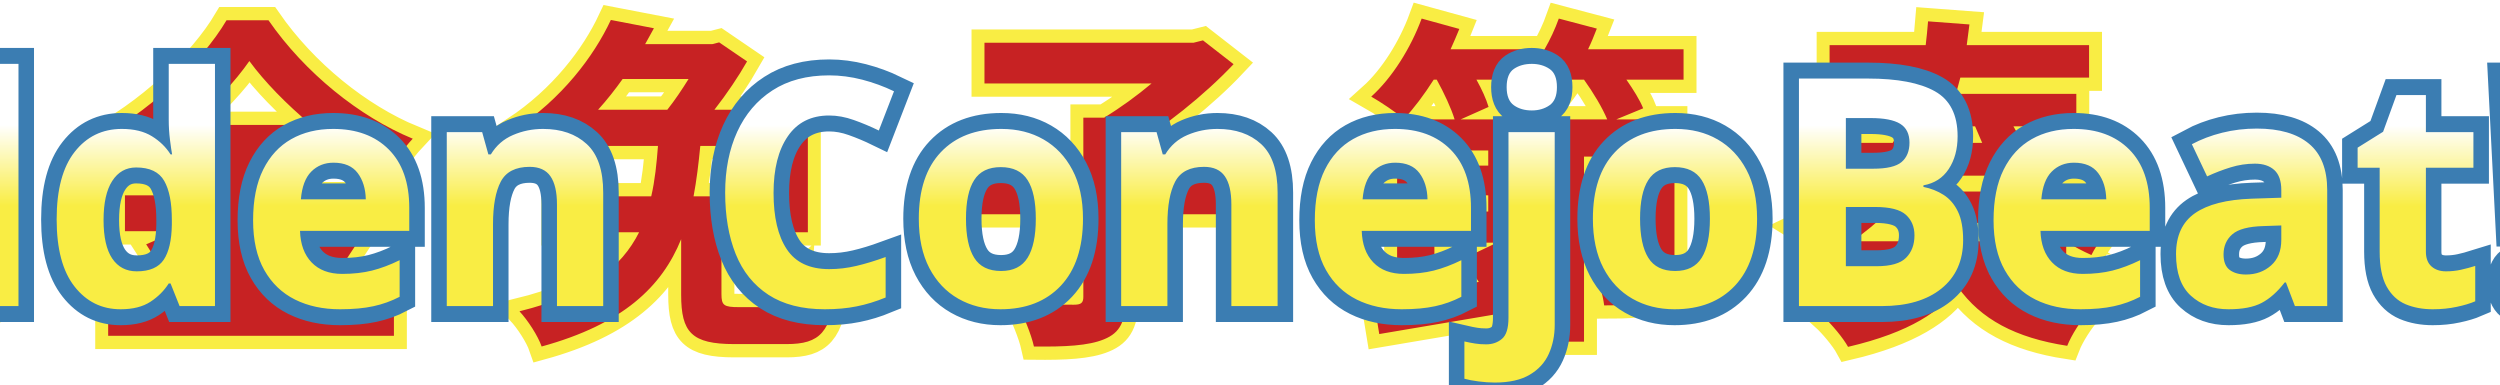
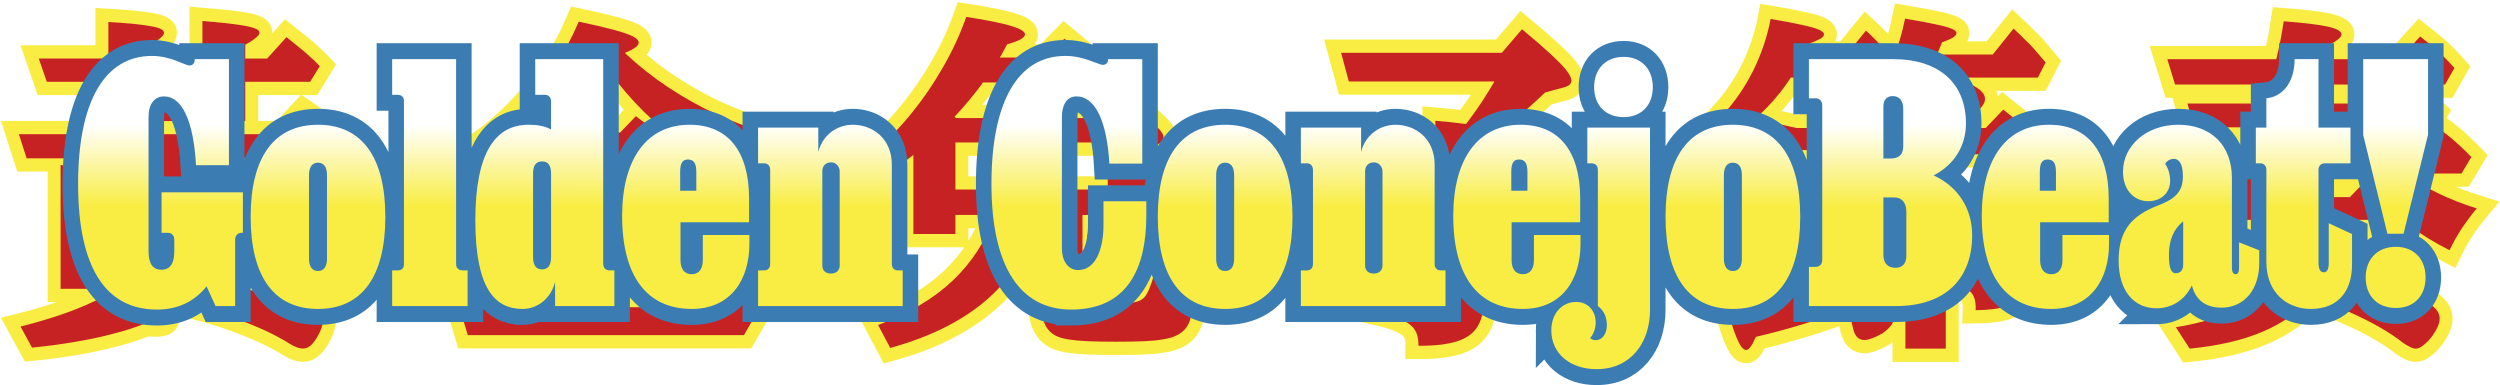
<svg xmlns="http://www.w3.org/2000/svg" xmlns:xlink="http://www.w3.org/1999/xlink" width="953.987" height="146.87" viewBox="0 0 953.987 146.87" version="1.1" id="svg1">
  <defs id="defs1">
    <linearGradient id="linearGradient12">
      <stop style="stop-color:#000000;stop-opacity:1;" offset="0" id="stop12" />
      <stop style="stop-color:#ffffff;stop-opacity:1;" offset="1" id="stop13" />
    </linearGradient>
    <clipPath clipPathUnits="userSpaceOnUse" id="clipPath14">
      <g id="use14">
        <g id="g17" style="stroke:url(#linearGradient18);stroke-width:5;stroke-dasharray:none" transform="matrix(1,0,0,-1,0.891923,639.5126)">
          <path id="path15" style="fill:#a9a9a9;fill-opacity:1;stroke:none;stroke-opacity:1;paint-order:normal" d="m 89.685,225.405 a 60.42,92.768 0 0 0 -60.419,92.768 60.42,92.768 0 0 0 60.419,92.768 60.42,92.768 0 0 0 60.421,-92.768 60.42,92.768 0 0 0 -60.421,-92.768 z m 0,51.279 a 27.022,41.489 0 0 1 27.021,41.488 27.022,41.489 0 0 1 -27.021,41.488 27.022,41.489 0 0 1 -27.021,-41.488 27.022,41.489 0 0 1 27.021,-41.488 z" />
          <path id="path16" style="fill:#a9a9a9;fill-opacity:1;stroke:none;stroke-opacity:1;paint-order:normal" d="m 133.965,387.768 a 60.42,92.768 0 0 0 -60.419,92.768 60.42,92.768 0 0 0 60.419,92.768 60.42,92.768 0 0 0 60.421,-92.768 60.42,92.768 0 0 0 -60.421,-92.768 z m 0,51.279 a 27.022,41.489 0 0 1 27.021,41.488 27.022,41.489 0 0 1 -27.021,41.488 27.022,41.489 0 0 1 -27.021,-41.488 27.022,41.489 0 0 1 27.021,-41.488 z" />
          <path id="path17" style="fill:#a9a9a9;stroke:none;stroke-opacity:1;paint-order:normal" transform="rotate(-24.92978)" d="M -139.181,392.765 H 68.234 V 422.109 H -139.181 Z" />
        </g>
      </g>
    </clipPath>
    <linearGradient xlink:href="#linearGradient12" id="linearGradient18" gradientUnits="userSpaceOnUse" x1="29.265" y1="399.354" x2="166.955" y2="377.55" />
    <linearGradient id="swatch412" gradientTransform="matrix(4.751317,0,0,7.322265,8465.565,-3621.267)">
      <stop style="stop-color:#ffffff;stop-opacity:1;" offset="0" id="stop412" />
    </linearGradient>
    <linearGradient id="swatch20" gradientTransform="matrix(1.70357,3.011792,-3.436425,1.493063,3908.569,6760.19)">
      <stop style="stop-color:#3b7db2;stop-opacity:1;" offset="0" id="stop20" />
    </linearGradient>
    <linearGradient id="swatch14" gradientTransform="matrix(10.36483,3.753264,-4.708175,8.262635,50749.254,-1965.441)">
      <stop style="stop-color:#c72223;stop-opacity:1;" offset="0" id="stop15" />
    </linearGradient>
    <linearGradient id="swatch1" gradientTransform="matrix(0.3527161,0.1260379,-0.1644662,0.2848207,-2080.344,-318.3415)">
      <stop style="stop-color:#f9ed44;stop-opacity:1;" offset="0" id="stop16" />
    </linearGradient>
    <linearGradient xlink:href="#linearGradient83" id="linearGradient29" gradientUnits="userSpaceOnUse" gradientTransform="matrix(2.564236,0,0,0.3899797,0.6449108,2.366832)" x1="-524.116" y1="1507.947" x2="-523.971" y2="1403.239" />
    <linearGradient id="linearGradient83" gradientTransform="matrix(0.4358781,0,0,0.4474307,-377.3895,254.2673)">
      <stop style="stop-color:#f9ed44;stop-opacity:1;" offset="0.553" id="stop82" />
      <stop style="stop-color:#ffffff;stop-opacity:1;" offset="1" id="stop83" />
    </linearGradient>
    <filter style="color-interpolation-filters:sRGB" id="filter94" x="-0.004" y="-0.033" width="1.009" height="1.065">
      <feGaussianBlur stdDeviation="7.404" id="feGaussianBlur94" />
    </filter>
    <linearGradient xlink:href="#swatch1" id="linearGradient7" gradientUnits="userSpaceOnUse" gradientTransform="scale(2.66294,0.3755248)" x1="-621.961" y1="1390.449" x2="-405.734" y2="1390.449" />
  </defs>
  <g id="g26" transform="matrix(1.646024,0,0,1.690023,2728.497,-881.0549)" style="display:inline;stroke-width:5.996;stroke-dasharray:none">
-     <text xml:space="preserve" style="font-style:normal;font-variant:normal;font-weight:bold;font-stretch:normal;font-size:77.943px;line-height:1;font-family:'BIZ UDPMincho';-inkscape-font-specification:'BIZ UDPMincho, Bold';font-variant-ligatures:normal;font-variant-caps:normal;font-variant-numeric:normal;font-variant-east-asian:normal;text-align:center;letter-spacing:20.985px;word-spacing:0px;text-orientation:upright;text-anchor:middle;display:inline;fill:url(#swatch14);fill-opacity:1;stroke:url(#linearGradient7);stroke-width:5.996;stroke-miterlimit:5;stroke-dasharray:none;stroke-opacity:1;paint-order:stroke fill markers" x="-1368.973" y="592.395" id="text21">
-       <tspan id="tspan21" x="-1358.48" y="592.395" style="font-style:normal;font-variant:normal;font-weight:bold;font-stretch:normal;font-size:77.943px;font-family:'BIZ UDPMincho';-inkscape-font-specification:'BIZ UDPMincho, Bold';font-variant-ligatures:normal;font-variant-caps:normal;font-variant-numeric:normal;font-variant-east-asian:normal;letter-spacing:20.985px;fill:url(#swatch14);stroke:url(#linearGradient7);stroke-width:5.996;stroke-dasharray:none">黃金兔子節奏</tspan>
-     </text>
-     <text xml:space="preserve" style="font-style:normal;font-variant:normal;font-weight:bold;font-stretch:normal;font-size:71.948px;line-height:1;font-family:'Job Clarendon';-inkscape-font-specification:'Job Clarendon, Bold';font-variant-ligatures:normal;font-variant-caps:normal;font-variant-numeric:normal;font-variant-east-asian:normal;font-feature-settings:'ss02', 'ss06';text-align:center;letter-spacing:0px;word-spacing:8.993px;text-orientation:upright;text-anchor:middle;display:inline;opacity:1;mix-blend-mode:normal;fill:url(#linearGradient29);fill-opacity:1;stroke:url(#swatch20);stroke-width:7.195;stroke-linecap:butt;stroke-linejoin:miter;stroke-miterlimit:5;stroke-dasharray:none;stroke-opacity:1;paint-order:stroke fill markers" x="-1366.842" y="590.436" id="text22">
-       <tspan id="tspan22" x="-1366.842" y="590.436" style="font-style:normal;font-variant:normal;font-weight:bold;font-stretch:normal;font-size:71.948px;font-family:'Job Clarendon';-inkscape-font-specification:'Job Clarendon, Bold';font-variant-ligatures:normal;font-variant-caps:normal;font-variant-numeric:normal;font-variant-east-asian:normal;font-feature-settings:'ss02', 'ss06';word-spacing:8.993px;fill:url(#linearGradient29);fill-opacity:1;stroke:url(#swatch20);stroke-width:7.195;stroke-dasharray:none">Golden ConejoBeat!</tspan>
-     </text>
+     <path d="m -1643.581,558.561 q 1.446,0.266 2.892,0.647 1.484,0.343 3.311,0.837 1.865,0.495 4.339,1.18 h 11.684 v -4.148 h -30.104 l -1.789,-5.442 h 61.045 l 4.833,-5.062 q 1.789,1.18 3.083,2.207 1.332,0.99 2.474,2.017 1.18,1.028 2.474,2.322 l -2.207,3.958 h -30.294 v 4.148 h 12.141 l 4.301,-3.577 q 4.415,2.512 6.546,4.11 2.169,1.598 2.474,2.588 0.343,0.99 -0.761,1.789 l -2.436,1.713 v 18.23 h -9.743 v -1.484 h -34.519 v 1.941 h -9.743 z m 11.075,-32.273 q 6.736,0.381 9.857,0.951 3.159,0.533 3.045,1.522 -0.076,0.951 -3.007,2.588 v 3.197 h 11.912 v -8.487 q 5.366,0.419 8.449,0.875 3.083,0.419 4.148,0.99 0.571,0.304 0.609,0.685 0.076,0.343 -0.266,0.723 -0.723,0.875 -3.007,2.093 v 3.121 h 5.062 l 4.491,-4.833 q 1.599,1.218 2.854,2.245 1.294,0.99 2.436,2.017 1.18,0.99 2.436,2.284 l -2.245,3.539 h -15.033 v 8.868 h -31.741 v -8.868 h -14.272 l -1.865,-5.252 h 16.137 z m 3.882,58.876 q 4.529,2.778 6.812,4.681 2.321,1.865 2.74,2.93 0.152,0.457 0,0.799 -0.152,0.419 -0.837,0.609 -1.256,0.343 -3.806,0.076 -3.387,1.37 -7.688,2.436 -4.301,1.104 -9.096,1.865 -4.795,0.799 -9.705,1.256 l -2.664,-4.757 q 4.567,-1.104 8.982,-2.55 4.453,-1.446 8.373,-3.273 3.92,-1.827 6.889,-4.072 z m 19.029,1.142 q 3.463,0.076 6.927,0.304 3.463,0.228 6.584,0.609 3.159,0.343 5.595,0.875 4.072,0.875 5.899,2.207 1.865,1.332 1.865,3.121 0,1.827 -1.522,4.263 -1.408,2.207 -2.816,2.322 -1.408,0.152 -3.425,-1.066 -2.436,-1.522 -5.899,-3.083 -3.463,-1.522 -7.574,-2.93 -4.072,-1.408 -8.449,-2.474 z m -2.245,-6.698 h 12.521 v -4.681 h -12.521 z m -21.998,0 h 12.483 v -4.681 h -12.483 z m 34.519,-13.625 h -12.521 v 4.263 h 12.521 z m -34.519,4.263 h 12.483 v -4.263 h -12.483 z m 11.227,-26.412 h 11.912 v -4.034 h -11.912 z m 110.003,13.016 v 8.411 h 11.76 l 4.757,-4.91 q 1.484,1.104 2.512,1.979 1.066,0.837 1.941,1.637 0.875,0.761 1.751,1.637 0.913,0.875 2.055,2.093 l -2.245,3.73 h -22.53 v 19.257 h 16.365 l 5.29,-6.089 q 1.903,1.637 3.273,2.93 1.37,1.294 2.512,2.588 1.18,1.256 2.398,2.816 l -2.398,4.072 h -64.014 l -1.941,-6.318 h 28.163 v -19.257 h -21.922 l -1.789,-6.165 h 23.71 v -8.411 h -8.601 l -1.066,-3.425 q -3.806,2.778 -8.525,5.442 -4.719,2.626 -9.591,4.605 l -3.425,-4.91 q 5.024,-2.512 9.629,-5.937 4.605,-3.463 8.563,-7.65 3.958,-4.186 7.117,-8.906 3.197,-4.757 5.404,-9.857 5.176,1.066 8.182,1.865 3.045,0.799 4.377,1.484 1.332,0.647 1.332,1.408 0,1.066 -3.197,2.283 l 0.304,0.304 q 4.415,4.034 9.705,7.459 5.29,3.425 11.075,6.051 5.823,2.588 11.722,4.186 -1.941,1.979 -3.768,4.643 -1.827,2.664 -3.235,5.404 -6.584,-3.425 -11.836,-7.003 -5.214,-3.616 -9.553,-7.726 -4.301,-4.148 -8.144,-9.21 -5.556,7.612 -13.282,13.891 h 15.908 l 3.654,-3.692 q 1.598,1.142 2.892,2.131 1.332,0.99 2.55,2.017 1.256,0.99 2.588,2.245 l -1.789,2.892 z m 8.335,33.377 -4.681,-2.055 q 1.903,-3.425 3.235,-7.155 1.332,-3.768 2.398,-8.259 4.263,1.37 6.812,2.398 2.588,1.028 3.768,1.865 1.18,0.799 1.18,1.484 0,0.609 -0.875,1.066 -0.837,0.419 -2.702,0.913 -1.827,2.55 -4.072,4.91 -2.207,2.322 -5.062,4.833 z m -38.287,-14.196 3.311,-3.045 q 6.127,2.969 9.02,5.595 2.893,2.588 2.893,5.1 0,2.778 -3.996,5.138 -0.951,0.571 -1.789,0.875 -0.837,0.304 -1.56,0.304 -1.218,0 -1.713,-0.609 -0.495,-0.647 -0.837,-2.512 -0.533,-2.892 -1.941,-5.709 -1.37,-2.816 -3.387,-5.138 z m 151.562,-6.165 h -15.68 v 17.24 q 0,1.18 0.228,1.637 0.228,0.457 0.951,0.685 0.571,0.152 2.093,0.304 1.56,0.152 3.197,0.152 2.892,0 4.529,-0.152 1.675,-0.19 2.512,-0.647 0.875,-0.495 1.37,-1.37 0.533,-0.837 1.066,-2.36 0.571,-1.56 1.028,-3.463 0.495,-1.941 0.799,-3.844 l 4.301,1.484 q -0.038,1.294 -0.076,2.017 0,0.685 0,1.332 0,2.512 0.304,3.92 0.304,1.408 1.066,1.979 0.761,0.533 2.131,0.571 -0.038,3.463 -0.99,5.214 -0.913,1.789 -3.083,2.664 -1.028,0.457 -2.74,0.723 -1.675,0.304 -4.339,0.419 -2.626,0.114 -6.546,0.114 -3.92,0 -6.584,-0.114 -2.626,-0.114 -4.339,-0.381 -1.713,-0.266 -2.778,-0.723 -1.028,-0.457 -1.713,-1.142 -1.066,-1.066 -1.522,-2.702 -0.457,-1.637 -0.457,-4.301 v -19.257 h -0.304 q -2.398,7.764 -6.927,13.587 -4.529,5.785 -11.418,9.819 -6.851,4.072 -16.327,6.622 l -2.816,-5.176 q 10.656,-3.92 17.278,-10.009 6.622,-6.089 9.857,-14.843 h -9.21 v 4.301 h -9.743 v -17.849 q -1.104,0.837 -2.017,1.484 -0.913,0.647 -1.865,1.294 l -2.36,1.56 -3.578,-4.415 q 4.871,-3.996 9.096,-8.982 4.224,-5.024 7.535,-10.656 3.349,-5.633 5.442,-11.456 7.117,1.066 10.352,2.017 3.273,0.951 3.273,1.941 0,0.495 -0.951,1.066 -0.952,0.533 -3.197,1.18 l -1.446,2.588 -0.266,0.381 h 10.694 l 4.301,-4.263 q 3.806,3.045 5.899,4.948 2.131,1.865 2.969,2.93 0.875,1.066 0.875,1.789 0,0.875 -1.408,1.218 l -3.996,1.18 q -1.865,1.637 -3.692,3.007 -1.827,1.37 -4.072,2.854 h 12.826 l 4.301,-4.301 q 2.854,2.169 4.643,3.616 1.827,1.446 2.816,2.398 1.028,0.951 1.408,1.56 0.419,0.609 0.419,1.142 0,0.533 -0.723,1.104 l -2.398,1.865 z m -9.819,-16.365 h -12.864 q -0.114,2.322 -0.495,5.1 -0.381,2.778 -0.837,5.024 l -0.076,0.495 h 14.272 z m -22.987,0 h -12.331 v 10.618 h 10.923 q 0.533,-2.398 0.913,-5.176 0.381,-2.816 0.495,-5.442 z m 18.154,21.046 2.664,-2.892 q 5.937,2.055 8.715,4.263 2.816,2.207 2.816,4.795 0,0.99 -0.609,2.055 -0.609,1.066 -1.599,1.979 -0.99,0.913 -2.131,1.484 -1.142,0.571 -2.207,0.571 -0.723,0 -1.256,-0.343 -0.495,-0.343 -0.875,-0.913 -0.038,-0.228 -0.114,-0.419 -0.038,-0.228 -0.343,-1.294 -0.761,-2.816 -2.093,-5.252 -1.332,-2.474 -2.969,-4.034 z m -30.18,-26.565 h 12.94 q 1.713,-1.675 3.311,-3.692 1.598,-2.055 3.007,-4.339 h -13.168 q -1.218,1.675 -3.007,3.768 -1.751,2.093 -3.615,3.996 0.19,0.152 0.266,0.19 0.114,0 0.266,0.076 z m 118.109,1.294 0.304,-0.381 0.228,-0.304 q 1.56,-2.017 3.121,-4.301 1.56,-2.322 2.892,-4.567 h -33.758 l -1.789,-6.47 h 37.259 l 4.681,-5.328 q 4.186,3.387 6.698,5.671 2.512,2.245 3.616,3.654 1.142,1.408 1.142,2.284 0,1.104 -1.865,1.56 l -4.224,1.104 q -3.235,3.045 -7.079,6.127 -3.806,3.083 -7.497,5.709 v 6.47 h 16.213 l 5.861,-6.927 q 2.702,2.322 4.605,4.186 1.903,1.827 3.654,3.844 l 1.104,1.256 -2.588,4.339 h -28.43 v 21.046 q 0.038,4.186 -1.408,6.622 -1.446,2.474 -4.795,3.501 -3.349,1.066 -9.02,1.028 0.038,-1.675 -0.457,-2.892 -0.495,-1.18 -1.789,-2.093 -1.256,-0.875 -3.578,-1.637 -2.322,-0.723 -5.937,-1.484 v -5.214 q 4.034,0.343 7.193,0.533 3.159,0.19 5.671,0.19 1.865,0 2.512,-0.571 0.685,-0.609 0.685,-2.245 v -16.784 h -29.685 l -1.903,-6.698 h 31.208 v -11.912 q 1.865,0.152 3.045,0.266 1.18,0.114 1.979,0.228 0.837,0.076 1.598,0.19 z m 87.472,26.755 h -11.227 v 11.151 q 2.36,-0.304 4.872,-0.647 2.55,-0.381 4.643,-0.761 -0.647,-1.066 -1.484,-2.283 -0.837,-1.218 -1.713,-2.322 l 3.654,-2.892 q 4.681,3.159 7.574,5.633 2.93,2.474 4.263,4.529 1.332,2.017 1.332,3.806 0,2.474 -2.93,4.377 -1.218,0.685 -2.322,1.066 -1.066,0.419 -1.827,0.419 -2.055,0 -2.664,-2.74 -0.266,-1.218 -0.533,-2.131 -0.266,-0.913 -0.685,-2.093 -5.214,1.865 -10.618,3.463 -5.404,1.598 -10.656,2.778 -0.723,1.637 -1.256,2.283 -0.495,0.685 -1.028,0.685 -0.99,0 -2.169,-2.74 -1.18,-2.74 -2.816,-8.944 1.142,-0.076 1.903,-0.114 0.761,-0.038 1.446,-0.076 0.685,-0.076 1.56,-0.152 0.913,-0.114 2.36,-0.228 v -39.885 q 2.169,0.457 3.501,0.723 1.37,0.266 2.284,0.495 0.913,0.19 1.713,0.381 0.837,0.152 1.979,0.419 h 10.542 l 3.806,-3.654 q 3.045,2.207 4.757,3.577 1.713,1.37 2.398,2.207 0.723,0.799 0.723,1.446 0,0.533 -0.533,0.951 l -1.865,1.56 v 21.655 h -8.982 z m 23.939,-25.803 h 9.02 l 4.072,-4.148 q 2.588,1.979 4.224,3.311 1.675,1.294 2.588,2.169 0.913,0.875 1.294,1.446 0.381,0.571 0.381,1.028 0,0.304 -0.19,0.571 -0.152,0.266 -0.495,0.609 l -2.207,1.865 v 25.042 q 0.038,3.463 -1.066,5.48 -1.066,1.979 -3.692,2.854 -2.626,0.875 -7.231,0.913 0.076,-1.865 -0.419,-3.007 -0.495,-1.18 -1.751,-1.827 -1.218,-0.647 -3.463,-0.99 v -4.529 q 2.169,0.228 3.73,0.343 1.598,0.114 2.284,0.114 1.218,0 1.751,-0.571 0.533,-0.571 0.533,-1.903 v -22.835 h -9.591 v 43.881 h -9.362 v -52.216 q 2.207,0.495 3.768,0.875 1.599,0.381 2.93,0.761 1.37,0.343 2.892,0.761 z m -14.5,-11.379 h -15.376 q 7.65,1.979 7.65,4.833 0,0.761 -0.723,1.675 -0.685,0.913 -1.789,1.751 -1.066,0.799 -2.245,1.332 -1.18,0.533 -2.169,0.533 -0.951,0 -1.332,-0.495 -0.381,-0.495 -0.685,-2.055 -0.304,-1.903 -1.218,-3.806 -0.913,-1.941 -2.398,-3.768 h -1.37 q -2.321,3.501 -5.366,6.584 -3.007,3.045 -6.584,5.595 l -3.882,-3.692 q 4.263,-4.491 7.117,-10.085 2.854,-5.633 4.034,-11.646 4.681,0.761 7.383,1.37 2.702,0.571 3.844,1.066 1.142,0.495 1.142,1.066 0,0.457 -0.799,0.951 -0.799,0.457 -2.702,1.142 -0.381,0.951 -0.571,1.332 -0.152,0.381 -0.533,1.104 h 9.819 l 4.529,-5.404 q 1.18,1.066 2.093,1.979 0.913,0.875 1.865,1.903 0.952,1.028 2.284,2.588 1.751,-4.11 2.816,-9.172 4.681,0.761 7.269,1.332 2.588,0.533 3.615,0.99 1.028,0.419 1.028,0.951 0,0.457 -0.723,0.951 -0.723,0.457 -2.626,1.142 l -0.685,1.637 q -0.228,0.571 -0.495,1.104 h 12.94 l 4.833,-5.861 q 1.294,1.18 2.207,2.093 0.952,0.875 1.751,1.675 0.799,0.799 1.599,1.751 0.837,0.913 1.865,2.131 l -1.789,3.425 h -19.942 q 3.692,0.951 5.671,2.207 2.017,1.218 2.017,2.626 0,0.761 -0.685,1.637 -0.685,0.875 -1.751,1.675 -1.066,0.799 -2.284,1.332 -1.18,0.495 -2.207,0.495 -0.99,0 -1.446,-0.495 -0.419,-0.533 -0.647,-2.055 -0.381,-1.713 -1.294,-3.577 -0.913,-1.903 -2.474,-3.844 h -1.37 q -2.055,2.892 -4.605,5.518 -2.512,2.588 -5.404,4.681 l -3.73,-3.73 q 1.408,-1.675 2.436,-3.159 1.028,-1.484 2.093,-3.311 z m -9.438,32.045 v -5.633 h -11.227 v 5.633 z m 0,-10.542 v -5.138 h -11.227 v 5.138 z m 135.083,-10.276 h -15.566 q 1.865,2.74 3.882,4.757 h 9.362 l 4.757,-4.833 q 1.751,1.218 3.083,2.284 1.332,1.066 2.474,2.131 1.18,1.066 2.474,2.36 l -2.284,3.73 h -13.168 q 3.273,2.322 7.574,4.377 4.339,2.055 9.134,3.501 -1.979,2.322 -3.501,4.567 -1.522,2.245 -2.816,4.871 -2.702,-1.332 -4.986,-2.702 -2.284,-1.37 -4.453,-2.969 -2.131,-1.637 -4.529,-3.692 l -1.408,2.512 h -11.836 v 2.55 q 0,0.533 -0.038,1.218 -0.038,0.647 -0.114,1.598 h 9.971 l 4.377,-4.377 q 1.18,0.837 2.017,1.446 0.837,0.609 1.598,1.218 0.799,0.609 1.713,1.408 0.951,0.799 2.284,2.017 l -2.093,3.844 h -21.046 q -0.228,0.685 -0.381,1.066 -0.152,0.381 -0.381,0.875 l 1.789,0.304 q 6.965,1.066 11.76,2.093 4.833,1.028 7.802,2.131 2.969,1.066 4.301,2.284 1.37,1.18 1.37,2.626 0,0.913 -0.571,2.055 -0.571,1.18 -1.446,2.245 -0.875,1.066 -1.827,1.751 -0.913,0.723 -1.675,0.723 -0.647,0 -1.294,-0.343 -0.647,-0.304 -1.598,-0.913 -2.36,-1.827 -5.709,-3.692 -3.311,-1.827 -7.345,-3.539 -3.996,-1.713 -8.449,-3.121 -8.144,9.743 -28.049,11.608 l -3.197,-4.833 q 9.21,-1.446 15.338,-4.795 6.127,-3.387 8.791,-8.525 h -17.279 l -1.865,-5.557 h 20.856 q 0.266,-1.446 0.266,-2.816 v -2.55 h -10.999 l -0.647,-1.637 q -2.588,2.245 -5.214,4.148 -2.626,1.865 -5.595,3.539 -2.93,1.675 -6.546,3.311 l -3.197,-4.529 q 5.328,-2.93 9.667,-6.736 4.377,-3.844 7.954,-8.563 h -15.147 l -1.637,-5.671 h 20.59 q 0.761,-1.294 1.294,-2.36 0.571,-1.066 1.294,-2.398 h -13.739 l -1.484,-5.366 h 17.469 q 0.228,-0.609 0.533,-1.408 0.304,-0.799 0.571,-1.598 0.304,-0.799 0.457,-1.294 h -21.922 l -1.789,-5.709 h 25.271 q 0.343,-1.37 0.571,-2.474 0.267,-1.104 0.533,-2.512 0.266,-1.408 0.609,-3.577 7.193,0.533 10.276,1.218 3.121,0.685 3.121,1.751 0,0.495 -0.837,1.142 -0.799,0.647 -2.74,1.522 l -0.457,1.865 -0.228,1.066 h 17.659 l 4.833,-5.138 q 1.903,1.446 3.159,2.512 1.294,1.066 2.398,2.131 1.104,1.066 2.398,2.474 l -2.169,3.73 h -29.914 q -0.19,0.609 -0.495,1.446 -0.266,0.837 -0.533,1.598 -0.266,0.761 -0.457,1.256 h 17.05 l 4.377,-3.844 q 1.637,1.066 2.778,1.903 1.18,0.799 2.245,1.713 1.104,0.913 2.55,2.245 z m -22.112,0 h -7.193 q -0.609,1.332 -1.18,2.398 -0.533,1.066 -1.294,2.36 h 12.065 l -0.228,-0.304 q -0.114,-0.381 -0.304,-0.647 -0.228,-0.381 -0.571,-1.066 -0.343,-0.723 -0.723,-1.484 -0.343,-0.761 -0.571,-1.256 z m 6.127,10.428 h -19.562 q -1.218,1.713 -2.207,2.892 -0.99,1.142 -2.207,2.436 h 22.264 l 3.273,-3.273 q -0.228,-0.304 -0.723,-0.913 -0.457,-0.609 -0.837,-1.142 z" id="text21" style="font-weight:bold;font-size:77.943px;line-height:1;font-family:'BIZ UDPMincho';-inkscape-font-specification:'BIZ UDPMincho, Bold';text-align:center;letter-spacing:20.985px;word-spacing:0px;text-orientation:upright;text-anchor:middle;fill:url(#swatch14);stroke:url(#linearGradient7);stroke-miterlimit:5;paint-order:stroke fill markers" aria-label="黃金兔子節奏" />
+     <path d="m -1621.249,591.227 c 4.821,0 8.706,-1.799 11.512,-5.252 l 2.086,4.461 h 4.533 v -14.965 c 0,-1.007 0.647,-1.583 1.511,-1.583 h 0.288 v -9.137 h -18.85 v 9.137 h 1.439 c 0.863,0 1.511,0.576 1.511,1.583 v 2.662 c 0,2.734 -1.007,4.101 -3.022,4.101 -1.943,0 -2.95,-1.367 -2.95,-4.101 v -30.434 c 0,-2.878 1.367,-4.605 3.597,-4.605 4.173,0 6.835,5.54 7.411,15.541 h 7.627 v -23.959 h -7.914 c 0,0.863 -0.432,1.439 -1.223,1.439 -1.079,0 -4.317,-2.158 -8.706,-2.158 -11.008,0 -17.124,10.36 -17.124,28.923 0,18.634 6.26,28.347 18.275,28.347 z m 37.341,-0.144 c 10.145,0 15.613,-7.267 15.613,-20.793 0,-13.526 -5.468,-20.793 -15.613,-20.793 -10.145,0 -15.613,7.267 -15.613,20.793 0,13.526 5.468,20.793 15.613,20.793 z m 0,-8.562 c -1.367,0 -2.086,-1.007 -2.086,-2.806 v -18.85 c 0,-1.799 0.719,-2.806 2.086,-2.806 1.367,0 2.087,1.007 2.087,2.806 v 18.85 c 0,1.799 -0.72,2.806 -2.087,2.806 z m 17.195,-0.144 v 8.058 h 17.483 v -8.058 h -1.151 c -0.935,0 -1.511,-0.504 -1.511,-1.439 v -46.262 h -14.821 v 8.058 h 1.295 c 0.935,0 1.439,0.576 1.439,1.367 v 36.837 c 0,0.935 -0.504,1.439 -1.439,1.439 z m 30.218,8.706 c 3.454,0 6.619,-2.374 7.554,-6.116 v 5.468 h 13.742 v -8.058 h -1.079 c -0.935,0 -1.511,-0.576 -1.511,-1.511 v -46.19 h -15.757 v 8.058 h 2.23 c 0.863,0 1.439,0.576 1.439,1.439 v 6.403 c -1.367,-0.791 -3.166,-1.079 -5.252,-1.079 -7.482,0 -12.303,6.044 -12.303,21.512 0,15.469 4.533,20.073 10.936,20.073 z m 4.533,-8.922 c -1.367,0 -2.086,-0.935 -2.086,-2.734 V 560.505 c 0,-1.871 0.719,-2.734 2.086,-2.734 1.367,0 2.087,0.863 2.087,2.734 v 18.922 c 0,1.799 -0.719,2.734 -2.087,2.734 z m 34.679,8.922 c 9.137,0 13.382,-6.691 13.382,-14.677 v -2.015 h -10.792 v 5.684 c 0,2.015 -0.935,3.166 -2.59,3.166 -1.655,0 -2.59,-1.151 -2.59,-3.166 v -8.562 h 15.9 v -5.324 c 0,-10.72 -4.892,-16.692 -13.814,-16.692 -9.857,0 -15.613,7.698 -15.613,20.577 0,13.886 5.972,21.009 16.116,21.009 z m -2.662,-26.693 v -4.317 c 0,-1.943 0.576,-2.734 1.799,-2.734 1.295,0 1.943,0.791 1.943,2.734 v 4.317 z m 32.952,16.908 v -21.297 c 0,-1.223 0.791,-2.015 2.015,-2.015 1.223,0 2.014,1.007 2.014,2.015 v 21.297 c 0,1.079 -0.791,1.799 -2.014,1.799 -1.295,0 -2.015,-0.719 -2.015,-1.799 z m -14.893,1.079 v 8.058 h 33.528 v -8.058 h -1.079 c -0.863,0 -1.439,-0.504 -1.439,-1.439 v -22.376 c 0,-6.116 -4.605,-9.065 -9.065,-9.065 -3.525,0 -6.907,2.158 -7.986,6.116 v -5.468 h -13.958 v 8.058 h 1.439 c 0.791,0 1.367,0.576 1.367,1.511 v 21.225 c 0,0.935 -0.576,1.439 -1.367,1.439 z m 72.595,8.85 c 12.807,0 17.411,-8.993 17.411,-21.225 v -3.238 h -9.929 v 5.396 c 0,4.964 -1.583,10.145 -5.9,10.145 -2.374,0 -3.741,-2.158 -3.741,-4.821 v -29.786 c 0,-2.59 1.079,-4.605 3.381,-4.605 4.389,0 7.051,5.684 7.627,15.181 h 7.626 v -23.599 h -7.914 c 0,0.719 -0.36,1.295 -1.223,1.295 -1.079,0 -4.317,-2.015 -8.706,-2.015 -11.08,0 -17.123,10.504 -17.123,28.923 0,18.491 6.547,28.347 18.491,28.347 z m 35.686,-0.144 c 10.145,0 15.613,-7.267 15.613,-20.793 0,-13.526 -5.468,-20.793 -15.613,-20.793 -10.145,0 -15.613,7.267 -15.613,20.793 0,13.526 5.468,20.793 15.613,20.793 z m 0,-8.562 c -1.367,0 -2.087,-1.007 -2.087,-2.806 v -18.85 c 0,-1.799 0.72,-2.806 2.087,-2.806 1.367,0 2.087,1.007 2.087,2.806 v 18.85 c 0,1.799 -0.72,2.806 -2.087,2.806 z m 32.448,-1.223 v -21.297 c 0,-1.223 0.791,-2.015 2.014,-2.015 1.223,0 2.015,1.007 2.015,2.015 v 21.297 c 0,1.079 -0.791,1.799 -2.015,1.799 -1.295,0 -2.014,-0.719 -2.014,-1.799 z m -14.893,1.079 v 8.058 h 33.528 v -8.058 h -1.079 c -0.863,0 -1.439,-0.504 -1.439,-1.439 v -22.376 c 0,-6.116 -4.605,-9.065 -9.065,-9.065 -3.526,0 -6.907,2.158 -7.986,6.116 v -5.468 h -13.958 v 8.058 h 1.439 c 0.791,0 1.367,0.576 1.367,1.511 v 21.225 c 0,0.935 -0.576,1.439 -1.367,1.439 z m 51.443,8.706 c 9.137,0 13.382,-6.691 13.382,-14.677 v -2.015 h -10.792 v 5.684 c 0,2.015 -0.935,3.166 -2.59,3.166 -1.655,0 -2.59,-1.151 -2.59,-3.166 v -8.562 h 15.9 v -5.324 c 0,-10.72 -4.893,-16.692 -13.814,-16.692 -9.857,0 -15.613,7.698 -15.613,20.577 0,13.886 5.972,21.009 16.116,21.009 z m -2.662,-26.693 v -4.317 c 0,-1.943 0.576,-2.734 1.799,-2.734 1.295,0 1.943,0.791 1.943,2.734 v 4.317 z m 19.21,-23.383 c 0,4.101 2.662,6.763 6.835,6.763 4.101,0 6.763,-2.662 6.763,-6.763 0,-4.101 -2.662,-6.835 -6.763,-6.835 -4.173,0 -6.835,2.734 -6.835,6.835 z m -9.929,54.896 c 0,5.396 4.533,8.778 10.504,8.778 7.842,0 12.375,-5.9 12.375,-13.382 v -41.154 h -14.534 v 8.058 h 0.935 c 0.935,0 1.511,0.504 1.511,1.511 v 30.722 c 1.367,0.935 2.087,2.518 2.087,4.317 0,1.871 -1.007,3.382 -2.59,3.382 -0.72,0 -1.151,-0.288 -1.295,-0.504 0.647,-0.576 1.295,-2.086 1.295,-3.453 0,-2.662 -1.799,-4.677 -4.533,-4.677 -3.238,0 -5.756,2.59 -5.756,6.403 z m 42.089,-4.82 c 10.145,0 15.613,-7.267 15.613,-20.793 0,-13.526 -5.468,-20.793 -15.613,-20.793 -10.145,0 -15.613,7.267 -15.613,20.793 0,13.526 5.468,20.793 15.613,20.793 z m 0,-8.562 c -1.367,0 -2.087,-1.007 -2.087,-2.806 v -18.85 c 0,-1.799 0.72,-2.806 2.087,-2.806 1.367,0 2.087,1.007 2.087,2.806 v 18.85 c 0,1.799 -0.72,2.806 -2.087,2.806 z m 17.627,7.914 h 20.145 c 11.584,0 17.699,-6.259 17.699,-15.972 0,-6.116 -3.31,-11.008 -8.921,-13.526 4.677,-2.374 7.482,-6.547 7.482,-11.727 0,-8.85 -5.9,-14.533 -16.98,-14.533 h -19.426 v 8.85 h 1.583 c 0.863,0 1.511,0.576 1.511,1.583 v 34.895 c 0,1.007 -0.648,1.583 -1.511,1.583 h -1.583 z m 17.267,-33.312 v -11.727 c 0,-1.367 0.648,-2.374 2.159,-2.374 1.439,0 2.446,0.935 2.446,2.878 v 8.418 c 0,2.015 -1.079,2.806 -3.022,2.806 z m 0,21.8 v -13.023 h 2.518 c 1.655,0 2.806,1.079 2.806,3.238 v 10.001 c 0,1.511 -0.791,2.662 -2.518,2.662 -1.655,0 -2.806,-0.935 -2.806,-2.878 z m 38.924,12.159 c 9.137,0 13.382,-6.691 13.382,-14.677 v -2.015 h -10.792 v 5.684 c 0,2.015 -0.935,3.166 -2.59,3.166 -1.655,0 -2.59,-1.151 -2.59,-3.166 v -8.562 h 15.9 v -5.324 c 0,-10.72 -4.893,-16.692 -13.814,-16.692 -9.857,0 -15.613,7.698 -15.613,20.577 0,13.886 5.972,21.009 16.116,21.009 z m -2.662,-26.693 v -4.317 c 0,-1.943 0.576,-2.734 1.799,-2.734 1.295,0 1.943,0.791 1.943,2.734 v 4.317 z m 27.052,26.549 c 3.31,0 6.475,-1.655 8.202,-5.18 1.007,3.885 3.885,5.036 6.835,5.036 5.468,0 8.778,-4.317 8.778,-10.001 v -2.95 l -4.677,-1.799 v 5.684 c 0,1.007 -0.216,1.511 -0.791,1.511 -0.576,0 -0.863,-0.504 -0.863,-1.511 v -20.217 c 0,-7.339 -4.821,-12.015 -12.447,-12.015 -7.482,0 -12.807,4.82 -12.807,10.576 0,4.029 2.446,6.691 5.9,6.691 2.806,0 5.036,-1.799 5.036,-4.605 0,-1.511 -0.504,-2.95 -1.151,-3.813 0.36,-0.719 1.223,-1.151 2.015,-1.151 1.151,0 2.086,1.007 2.086,3.885 0,3.166 -1.295,5.036 -5.9,6.691 -5.54,2.158 -8.993,5.18 -8.993,12.375 0,6.763 3.454,10.792 8.778,10.792 z m 4.461,-7.914 c -1.151,0 -1.583,-1.367 -1.583,-4.173 0,-3.238 1.079,-5.828 3.31,-7.555 v 9.785 c 0,1.223 -0.647,1.943 -1.727,1.943 z m 21.009,-2.59 c 0,7.267 5.108,10.648 10.289,10.648 6.619,0 9.569,-4.317 9.569,-10.001 v -6.907 l -5.396,-2.446 v 8.85 c 0,1.439 -0.288,2.23 -1.151,2.23 -0.863,0 -1.223,-0.791 -1.223,-2.23 v -20.937 c 0,-0.863 0.576,-1.439 1.439,-1.439 h 5.972 v -8.058 h -7.411 v -15.469 h -5.54 c 0,5.756 -3.238,8.562 -6.547,8.85 v 6.619 h -2.446 v 8.058 h 1.007 c 0.863,0 1.439,0.576 1.439,1.439 z m 22.448,-28.635 5.612,22.304 h 3.741 l 5.684,-22.376 v -17.052 h -15.037 z m 7.554,39.068 c 4.245,0 6.907,-2.734 6.907,-6.907 0,-4.101 -2.662,-6.907 -6.907,-6.907 -4.245,0 -6.979,2.806 -6.979,6.907 0,4.173 2.734,6.907 6.979,6.907 z" id="text22" style="font-weight:bold;font-size:71.948px;line-height:1;font-family:'Job Clarendon';-inkscape-font-specification:'Job Clarendon, Bold';font-feature-settings:'ss02', 'ss06';text-align:center;letter-spacing:0px;word-spacing:8.993px;text-orientation:upright;text-anchor:middle;fill:url(#linearGradient29);stroke:url(#swatch20);stroke-width:7.195;stroke-miterlimit:5;paint-order:stroke fill markers" aria-label="Golden ConejoBeat!" />
    <text xml:space="preserve" style="font-style:normal;font-variant:normal;font-weight:bold;font-stretch:normal;font-size:77.943px;line-height:1;font-family:'BIZ UDPMincho';-inkscape-font-specification:'BIZ UDPMincho, Bold';font-variant-ligatures:normal;font-variant-caps:normal;font-variant-numeric:normal;font-variant-east-asian:normal;text-align:center;letter-spacing:20.985px;word-spacing:0px;text-orientation:upright;text-anchor:middle;display:none;opacity:1;mix-blend-mode:darken;fill:url(#swatch14);fill-opacity:1;stroke:none;stroke-width:5.996;stroke-miterlimit:5;stroke-dasharray:none;stroke-opacity:1;paint-order:stroke fill markers;filter:url(#filter94)" x="-1368.973" y="592.395" id="text24">
      <tspan id="tspan24" x="0" y="0" style="font-style:normal;font-variant:normal;font-weight:bold;font-stretch:normal;font-size:77.943px;font-family:'BIZ UDPMincho';-inkscape-font-specification:'BIZ UDPMincho, Bold';font-variant-ligatures:normal;font-variant-caps:normal;font-variant-numeric:normal;font-variant-east-asian:normal;letter-spacing:20.985px;fill:url(#swatch14);stroke:none;stroke-width:5.996;stroke-dasharray:none">黃金兔子節奏</tspan>
    </text>
    <text xml:space="preserve" style="font-style:normal;font-variant:normal;font-weight:normal;font-stretch:normal;font-size:10.792px;line-height:1;font-family:Helvetica;-inkscape-font-specification:Helvetica;font-variant-ligatures:normal;font-variant-position:normal;font-variant-caps:normal;font-variant-numeric:normal;font-variant-alternates:normal;font-variant-east-asian:normal;text-indent:0;text-align:end;text-decoration-line:none;text-decoration-style:solid;text-decoration-color:#000000;letter-spacing:0px;word-spacing:0px;text-transform:none;writing-mode:lr-tb;direction:ltr;text-orientation:upright;dominant-baseline:auto;baseline-shift:baseline;text-anchor:end;white-space:normal;display:none;opacity:1;fill:url(#swatch14);fill-opacity:1;stroke:url(#swatch412);stroke-width:2.398;stroke-linecap:butt;stroke-linejoin:miter;stroke-miterlimit:3;stroke-dasharray:none;stroke-dashoffset:0;stroke-opacity:1;paint-order:stroke fill markers" x="-1075.815" y="614.887" id="text25" transform="scale(1.013277,0.9868969)">
      <tspan id="tspan25" x="0" y="0" style="font-style:normal;font-variant:normal;font-weight:normal;font-stretch:normal;font-size:10.792px;font-family:Helvetica;-inkscape-font-specification:Helvetica;text-align:end;letter-spacing:0px;text-anchor:end;fill:url(#swatch14);stroke:url(#swatch412);stroke-width:2.398;stroke-miterlimit:3;stroke-dasharray:none;stroke-opacity:1">dress code: gold/blue/dragon/rainbow</tspan>
    </text>
    <text xml:space="preserve" style="font-style:normal;font-variant:normal;font-weight:normal;font-stretch:normal;font-size:10.792px;line-height:1;font-family:Helvetica;-inkscape-font-specification:Helvetica;font-variant-ligatures:normal;font-variant-position:normal;font-variant-caps:normal;font-variant-numeric:normal;font-variant-alternates:normal;font-variant-east-asian:normal;text-indent:0;text-align:start;text-decoration-line:none;text-decoration-style:solid;text-decoration-color:#000000;letter-spacing:0px;word-spacing:0px;text-transform:none;writing-mode:lr-tb;direction:ltr;text-orientation:upright;dominant-baseline:auto;baseline-shift:baseline;text-anchor:start;white-space:normal;display:none;opacity:1;fill:url(#swatch14);fill-opacity:1;stroke:url(#swatch412);stroke-width:2.398;stroke-linecap:butt;stroke-linejoin:miter;stroke-miterlimit:3;stroke-dasharray:none;stroke-dashoffset:0;stroke-opacity:1;paint-order:stroke fill markers" x="-1625.016" y="614.905" id="text26" transform="scale(1.013277,0.9868969)">
      <tspan id="tspan26" x="0" y="0" style="font-style:normal;font-variant:normal;font-weight:normal;font-stretch:normal;font-size:10.792px;font-family:Helvetica;-inkscape-font-specification:Helvetica;text-align:start;letter-spacing:0px;text-anchor:start;fill:url(#swatch14);stroke:url(#swatch412);stroke-width:2.398;stroke-miterlimit:3;stroke-dasharray:none;stroke-opacity:1">slurl &amp; audio stream: conejobeat.com (day of)</tspan>
    </text>
  </g>
</svg>
